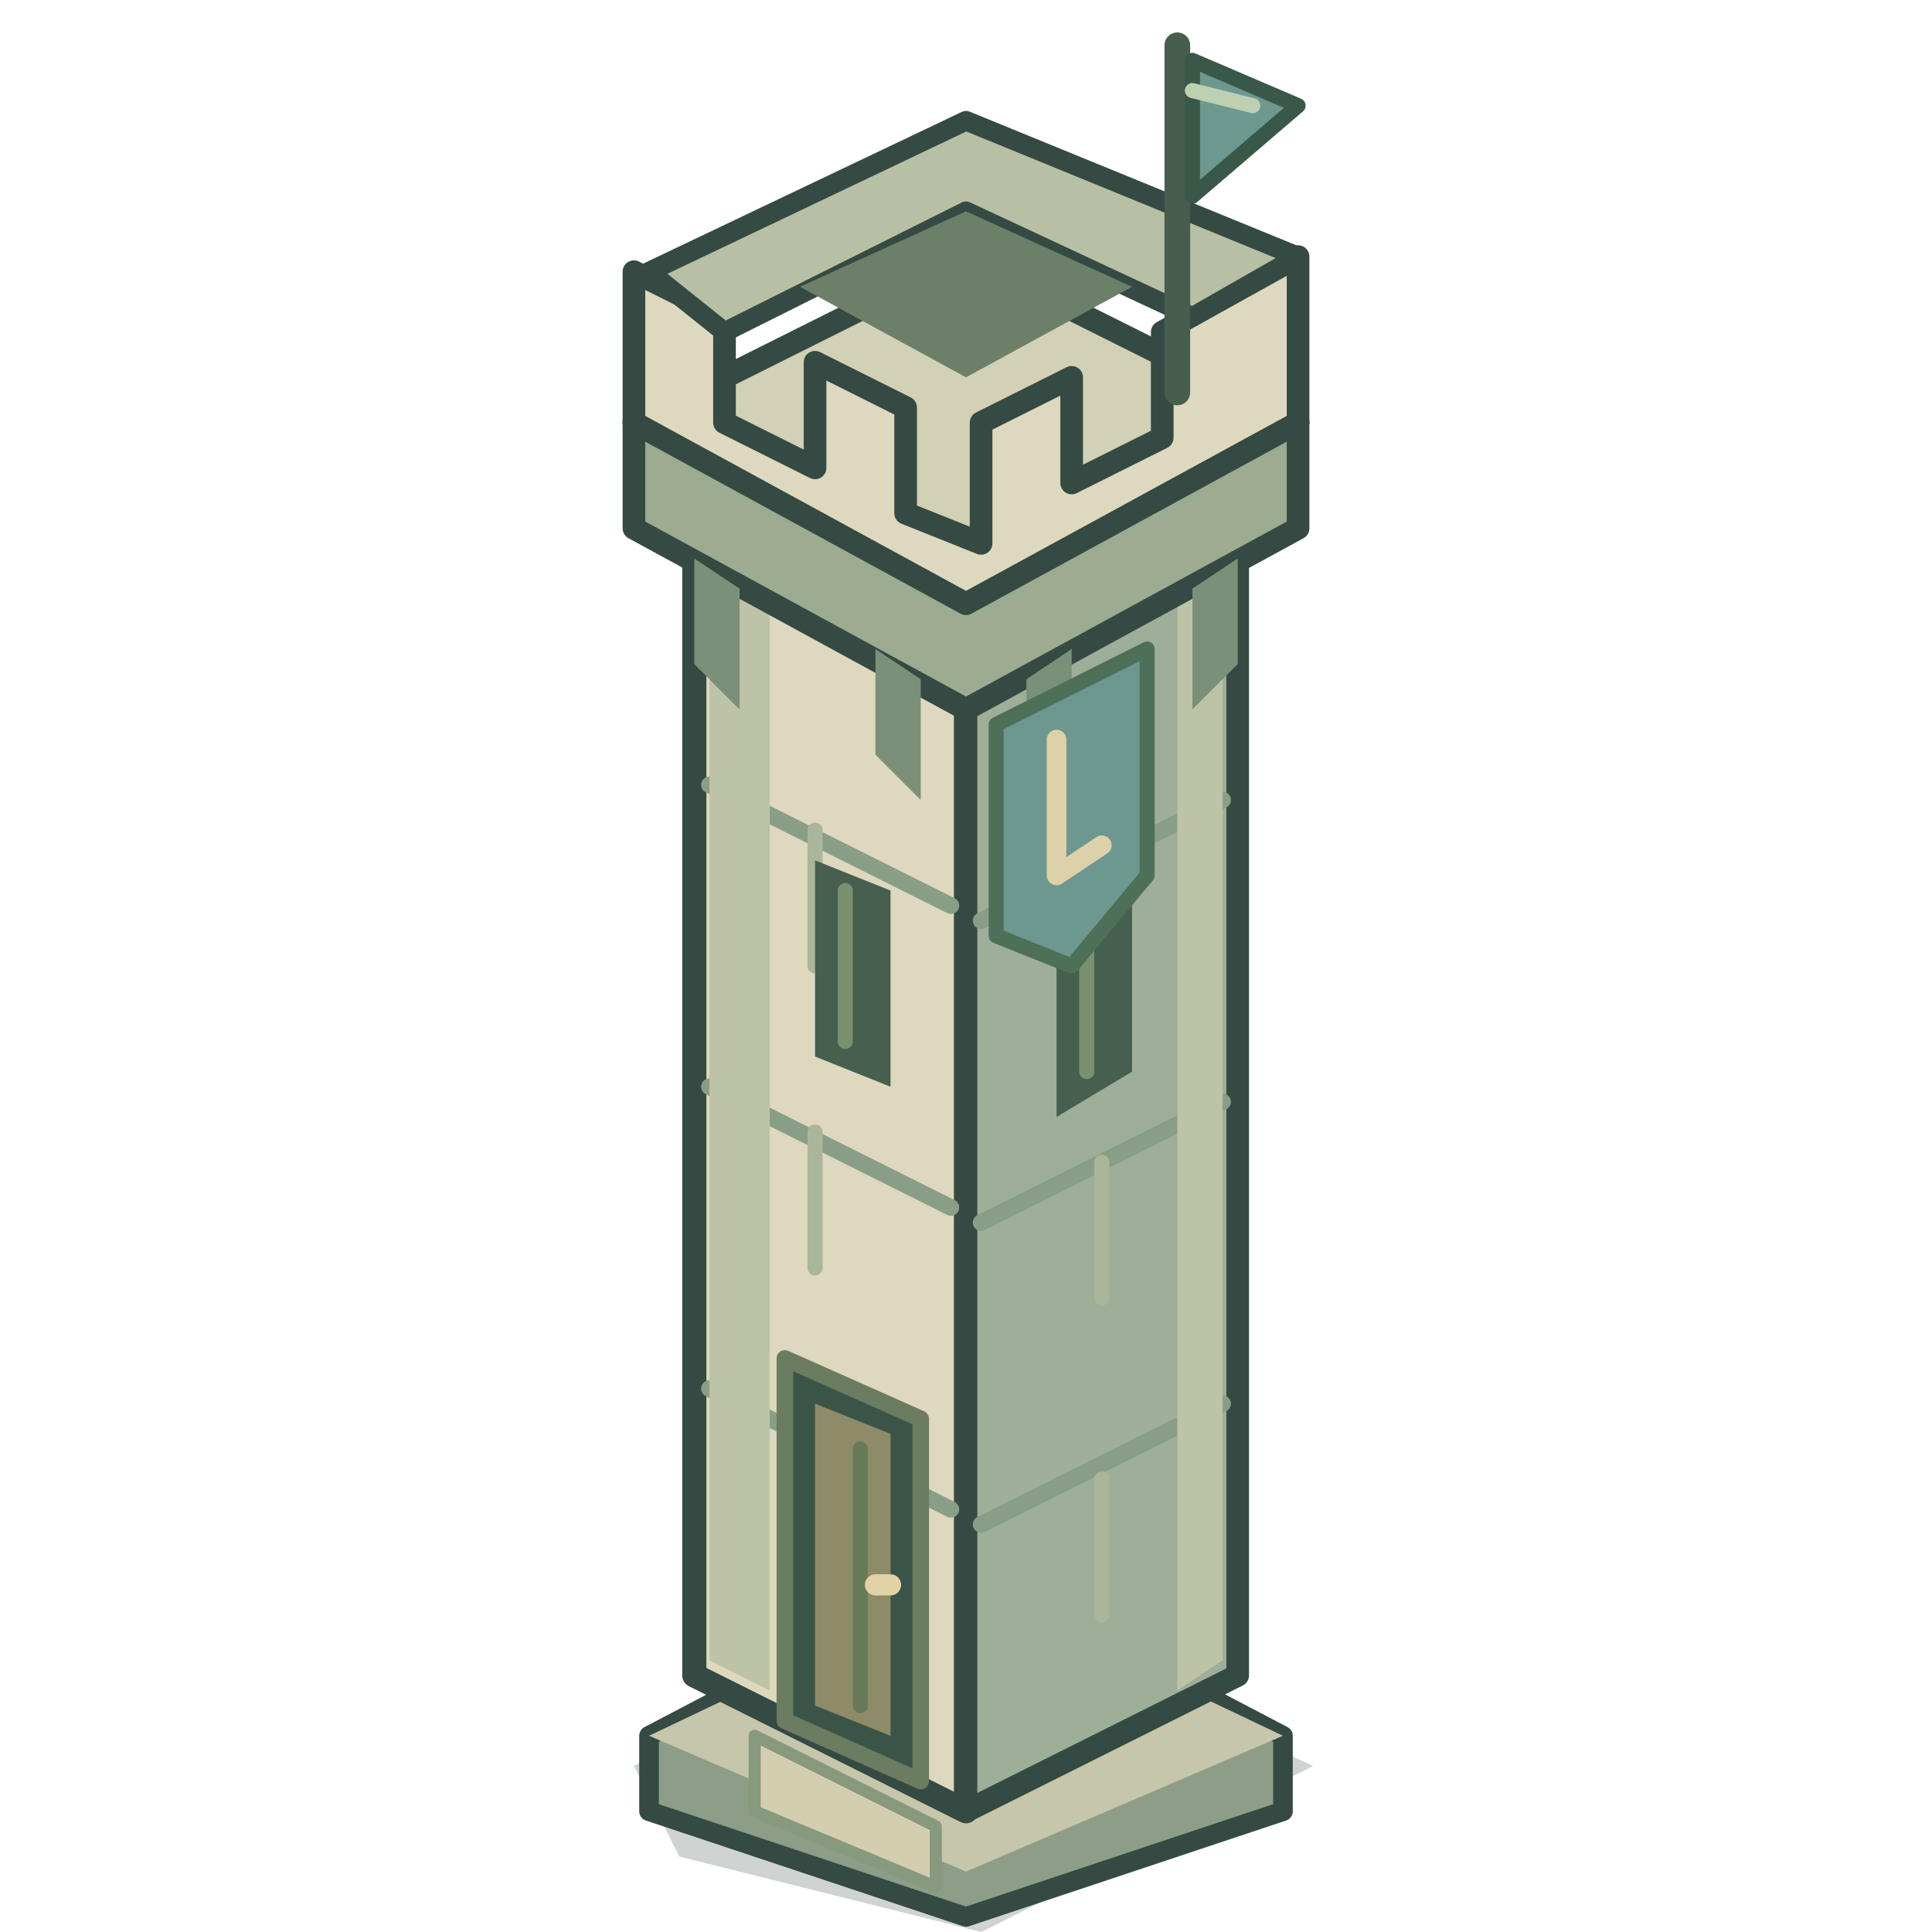
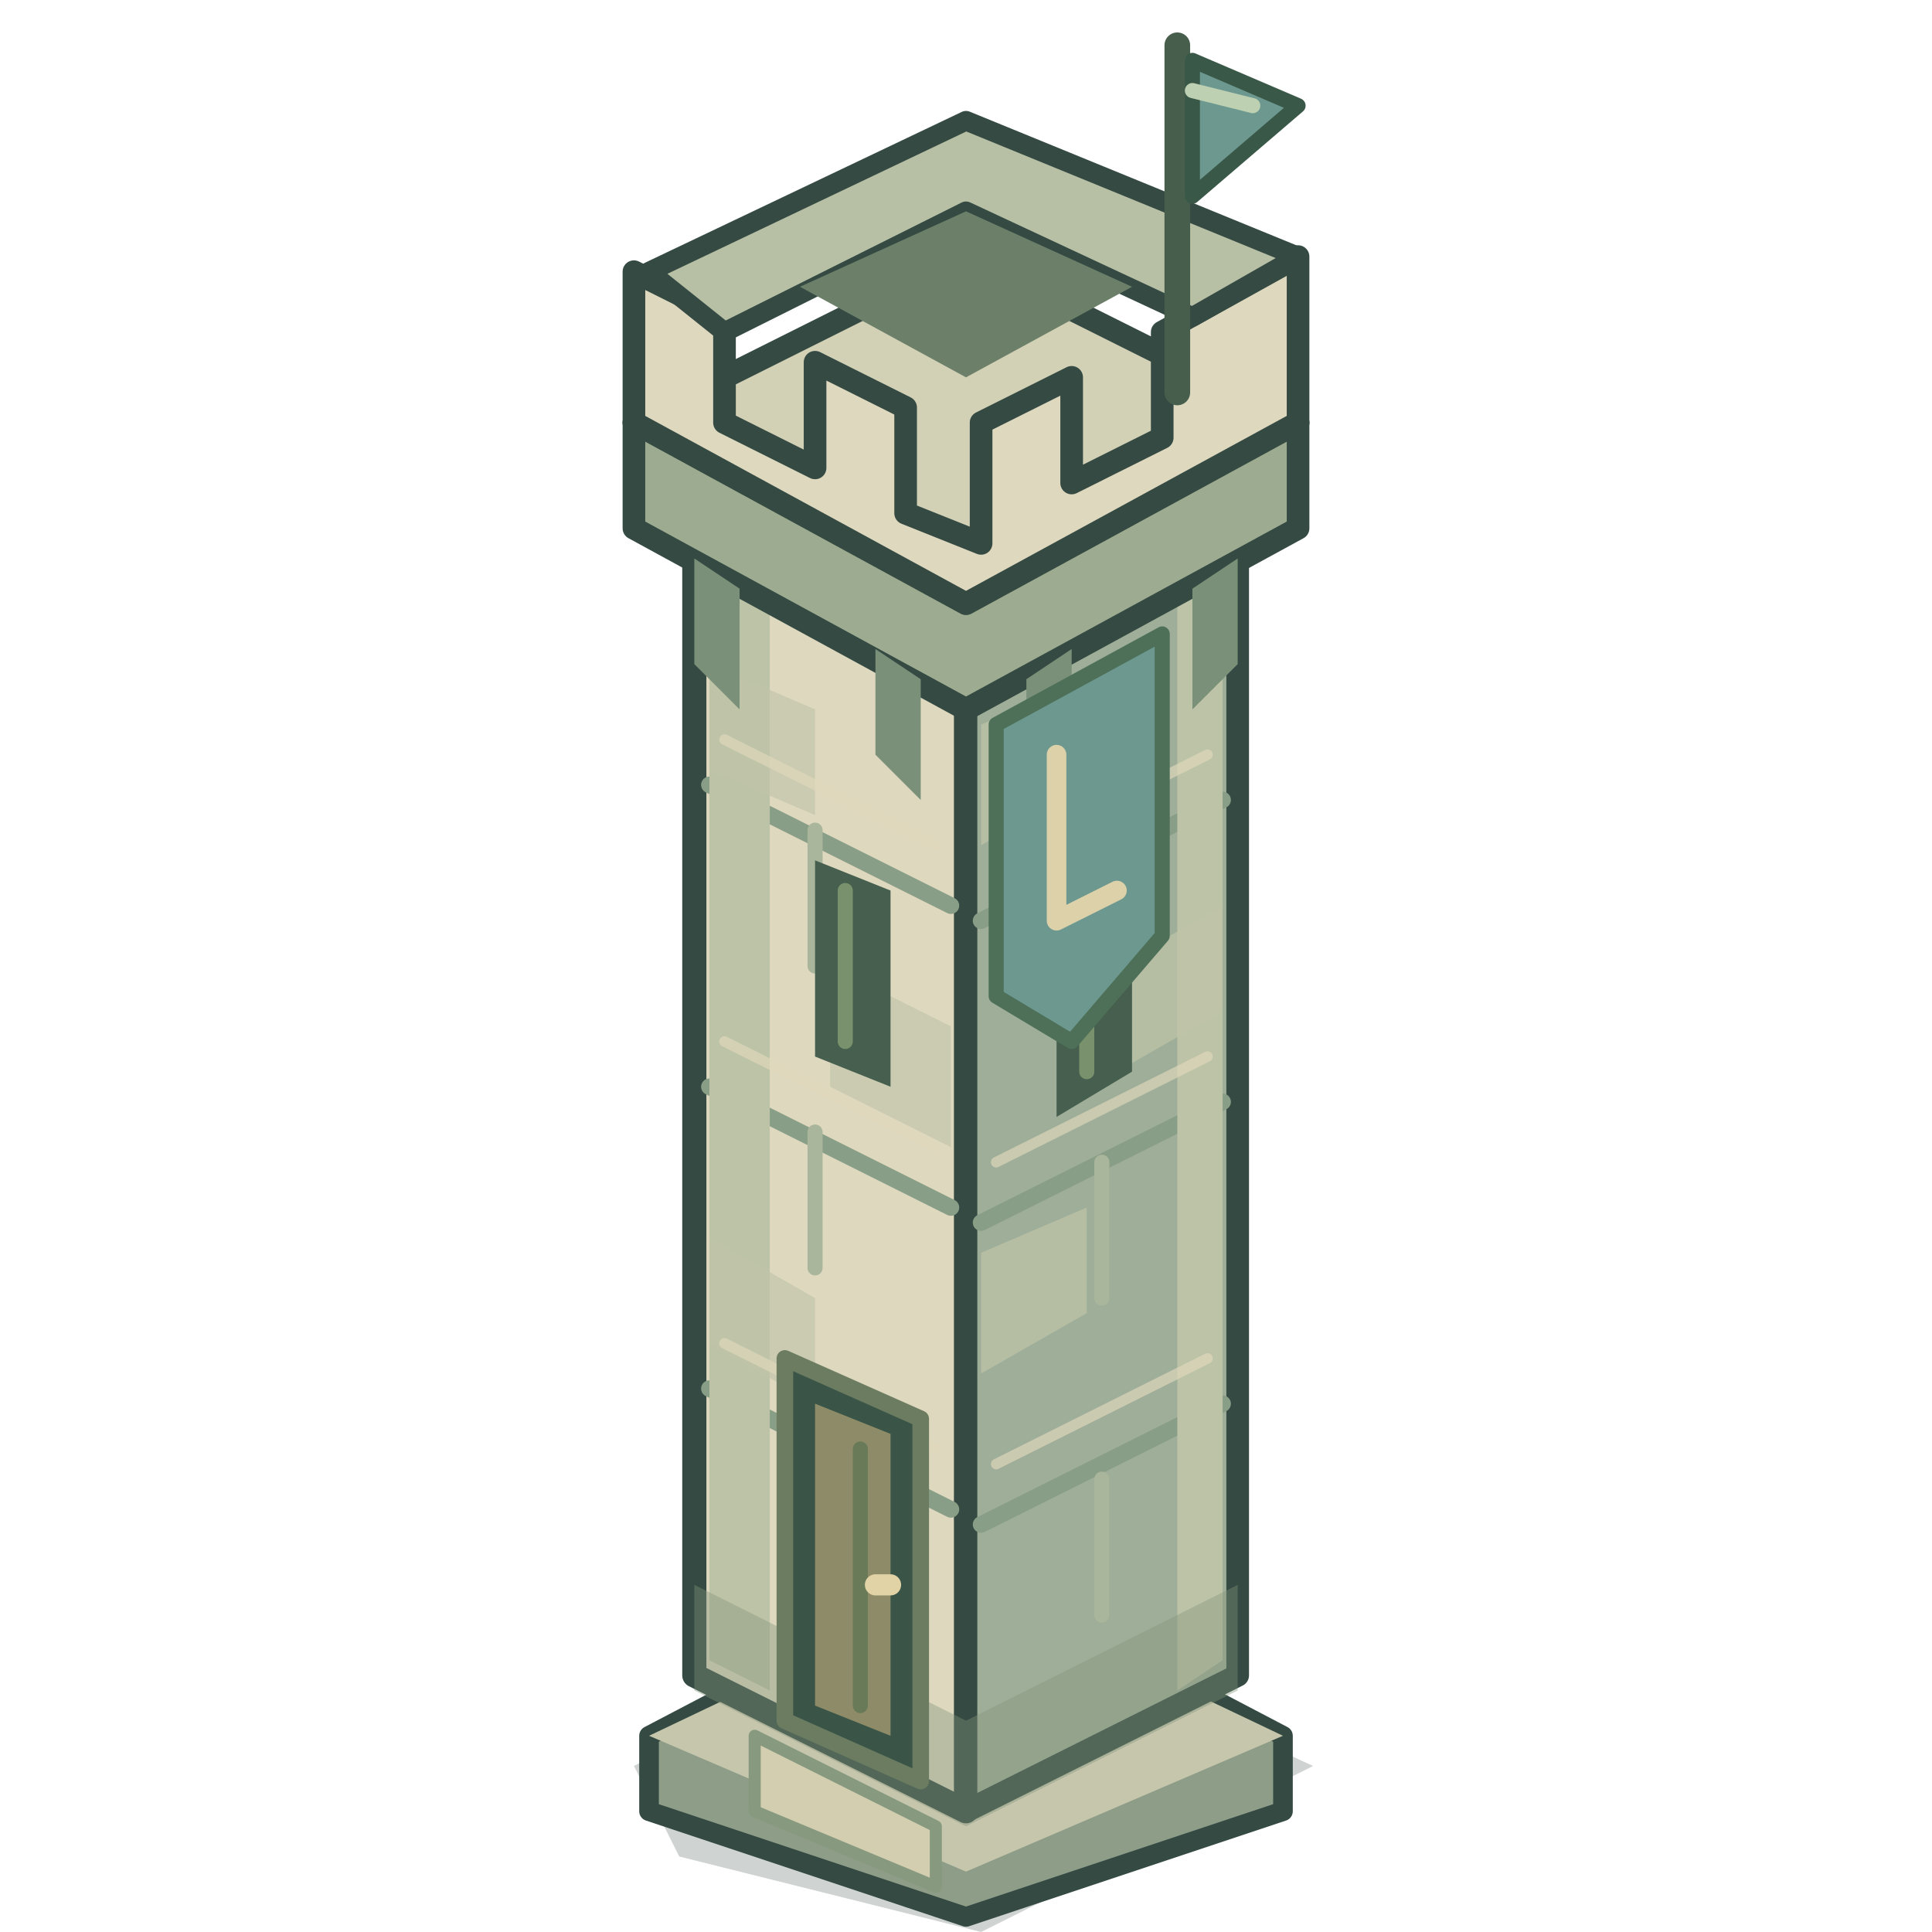
<svg xmlns="http://www.w3.org/2000/svg" width="128" height="128" viewBox="0 0 128 128">
  <g stroke-linejoin="round" stroke-linecap="round">
    <path d="M42 117 63 106 87 117 65 128 45 123Z" fill="#263c36" opacity=".22" />
    <path d="M43 115 64 104 85 115 85 120 64 127 43 120Z" fill="#8d9d87" stroke="#344a43" stroke-width="1.3" />
    <path d="M43 115 64 124 85 115 64 105Z" fill="#c6c6ac" />
    <path d="M46 31 64 40 64 120 46 111Z" fill="#ded8bf" stroke="#344a43" stroke-width="1.6" />
    <path d="M64 40 82 31 82 111 64 120Z" fill="#9eae98" stroke="#344a43" stroke-width="1.5" />
    <path d="M47 52 63 60 M47 72 63 80 M47 92 63 100 M65 61 81 53 M65 81 81 73 M65 101 81 93" stroke="#899e86" stroke-width="1.1" />
    <path d="M54 55V64 M54 75V84 M73 57V66 M73 77V86 M73 98V107" stroke="#aab69b" stroke-width="1" />
    <path d="M47 35 51 37 51 112 47 110 M78 35 81 33 81 110 78 112" fill="#bdc3a6" />
+     <path d="M47 44 54 47 54 54 47 51 M55 64 63 68 63 76 55 72 M47 82 54 86 54 93 47 89 M65 48 72 45 72 52 65 56 M74 64 81 60 81 67 74 71 M65 83 72 80 72 87 65 91" fill="#c0c5a9" opacity=".68" />
+     <path d="M48 49 62 56 M48 69 62 76 M48 89 62 96 M66 57 80 50 M66 77 80 70 M66 97 80 90" stroke="#e0d8bc" stroke-width=".7" opacity=".65" />
+     <path d="M46 105 64 114 82 105 82 112 64 121 46 112Z" fill="#82937b" opacity=".4" />
    <path d="M52 90 61 94 61 118 52 114Z" fill="#3a5548" stroke="#6b7c60" stroke-width="1.1" />
    <path d="M54 93 59 95 59 115 54 113Z" fill="#8e8c68" />
    <path d="M57 96V113" stroke="#697a58" stroke-width="1" />
    <path d="M58 105 59 105" stroke="#e2d3a7" stroke-width="1.4" />
    <path d="M50 115 62 121 62 125 50 120Z" fill="#d4ceb1" stroke="#87997e" stroke-width=".8" />
    <path d="M54 57 59 59 59 72 54 70Z M70 61 75 58 75 71 70 74Z" fill="#465f4e" />
    <path d="M56 59V69 M72 61V71" stroke="#79916c" stroke-width="1" />
    <path d="M42 28 64 39 86 28 86 35 64 47 42 35Z" fill="#9dab90" stroke="#344a43" stroke-width="1.5" />
    <path d="M42 28 64 17 86 28 64 39Z" fill="#d2d0b5" stroke="#344a43" stroke-width="1.5" />
    <path d="M46 37 49 39 49 47 46 44 M58 43 61 45 61 53 58 50 M68 45 71 43 71 51 68 53 M79 39 82 37 82 44 79 47" fill="#7a9078" />
    <path d="M42 28V18L48 21V28L54 31V24L60 27V34L65 36V28L71 25V32L77 29V22L86 17V28L64 40Z" fill="#ded8bf" stroke="#344a43" stroke-width="1.5" />
    <path d="M43 18 64 8 86 17 79 21 64 14 48 22Z" fill="#b7bfa4" stroke="#344a43" stroke-width="1.3" />
    <path d="M53 19 64 14 75 19 64 25Z" fill="#6c8069" />
    <path d="M78 26V3" stroke="#475e4c" stroke-width="1.7" />
    <path d="M79 4 86 7 79 13Z" fill="#6c9890" stroke="#3a5847" stroke-width="1" />
    <path d="M79 6 83 7" stroke="#bed0b2" stroke-width="1" />
-     <path d="M66 48 76 43 76 58 71 64 66 62Z" fill="#6c9890" stroke="#4e7058" stroke-width="1" />
-     <path d="M70 49V58L73 56" fill="none" stroke="#dcd1a8" stroke-width="1.3" />
+     <path d="M66 48 77 42 77 62 71 69 66 66Z" fill="#6c9890" stroke="#4e7058" stroke-width="1" />
+     <path d="M70 50V61L74 59" fill="none" stroke="#dcd1a8" stroke-width="1.3" />
  </g>
</svg>
